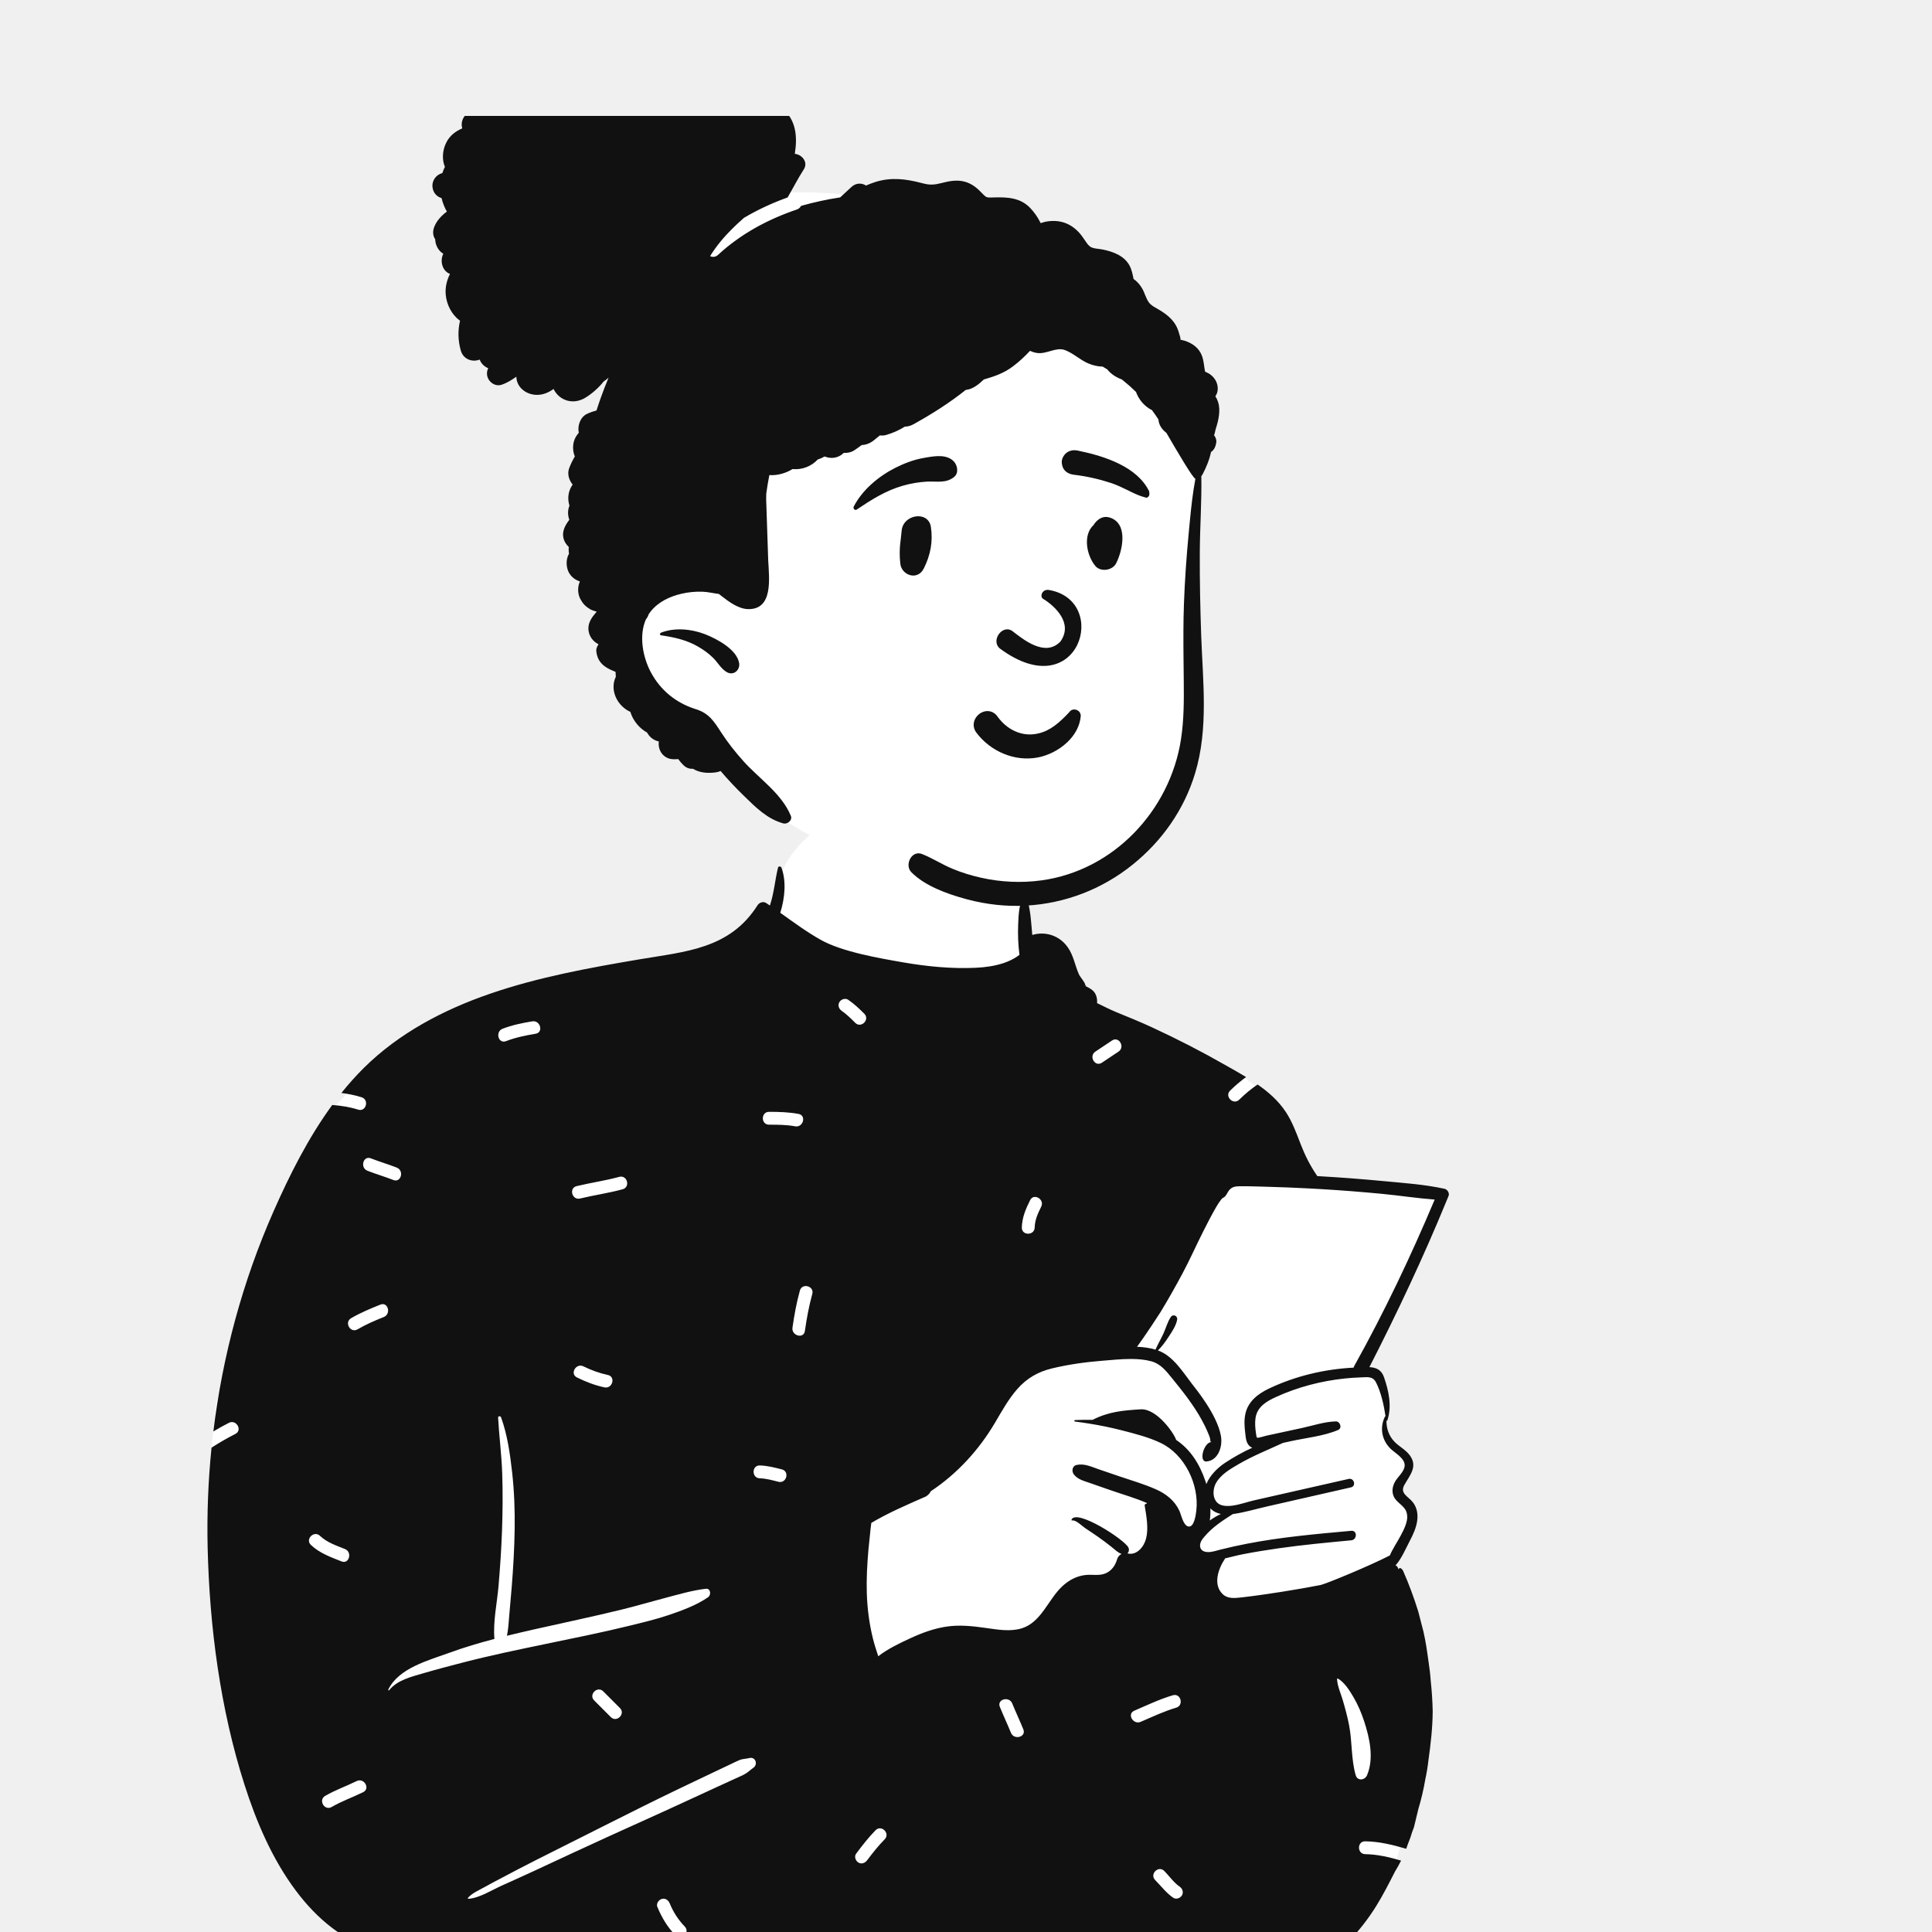
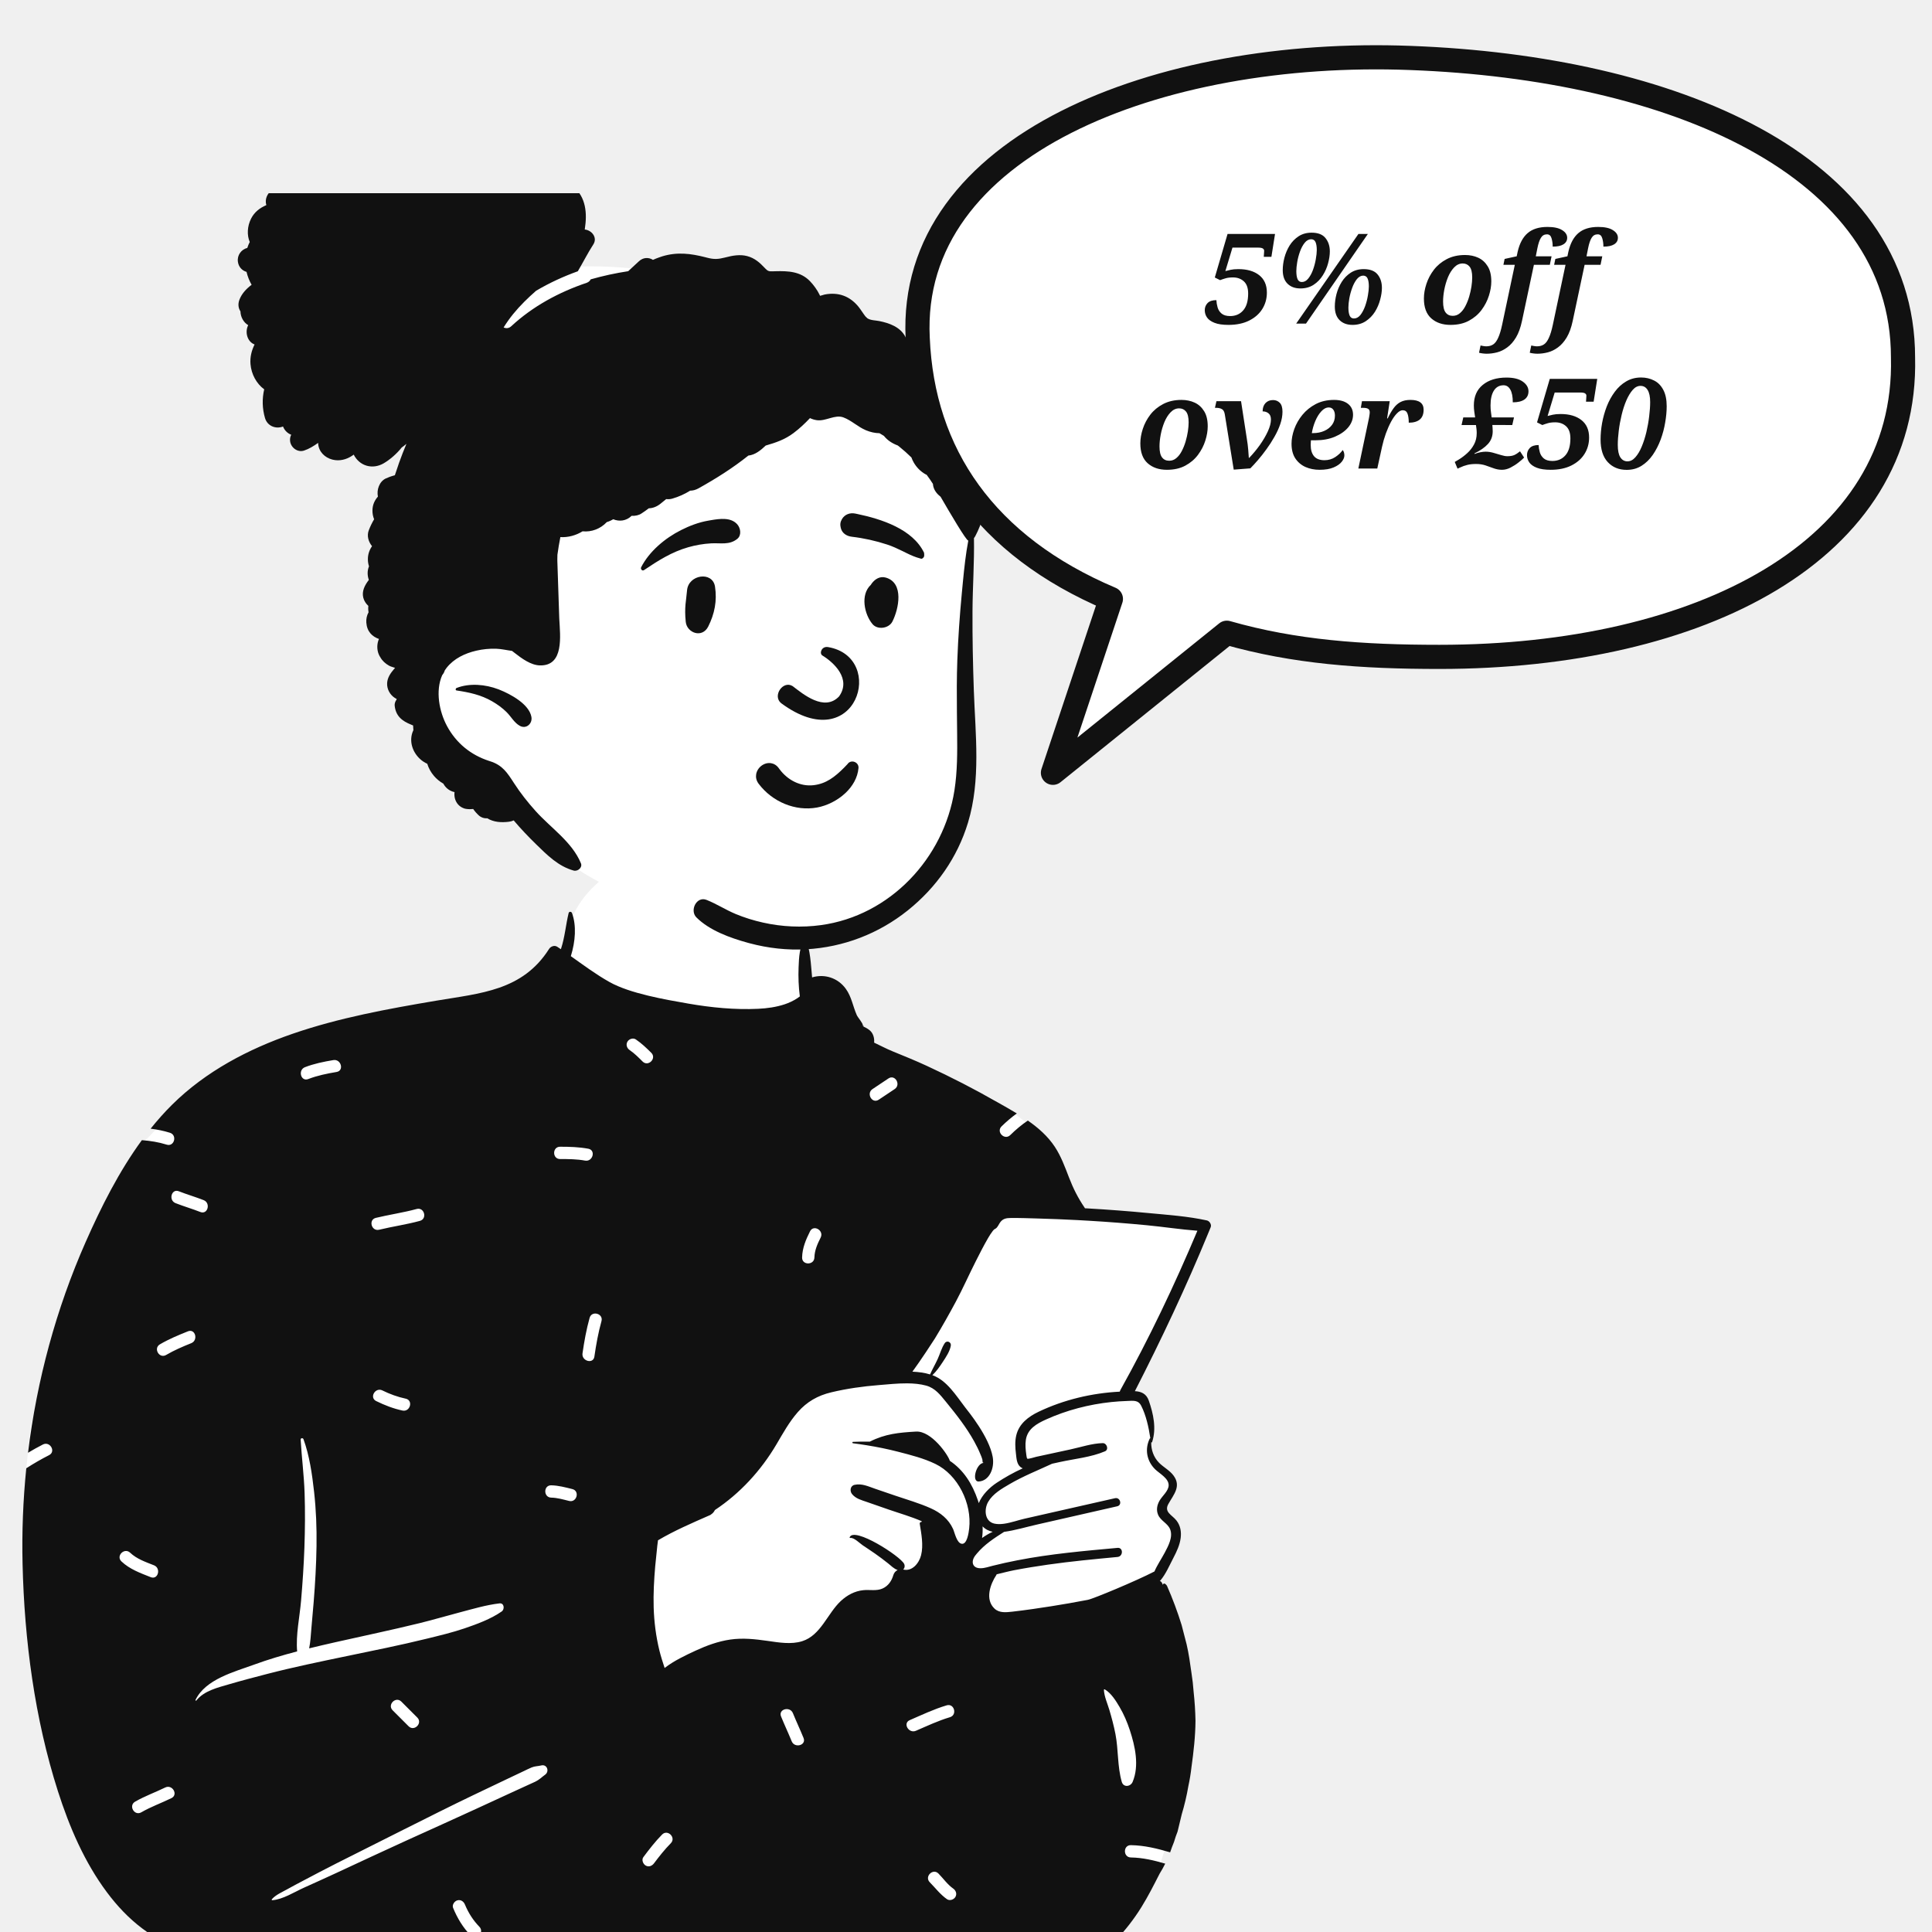
<svg xmlns="http://www.w3.org/2000/svg" viewBox="0 0 400 400">
-   <svg x="10" y="24" width="380" height="376" viewBox="184 210 940 1130" preserveAspectRatio="xMidYMax meet">
+   <svg x="-10" y="40" width="330" height="360" viewBox="184 210 940 1130" preserveAspectRatio="xMidYMax meet">
    <g transform="translate(147, 639)">
      <path d="M710.107 227.567C701.39 193.767 693.374 179.436 677.891 167.688C663.408 156.7 642.267 147.471 611.419 140.729C579.289 135.113 578.379 118.417 570.323 91.583C567.972 83.516 556.326 81.369 551.3 87.184C550.591 86.419 549.852 85.719 549.087 85.086C549.772 81.239 544.169 70.211 544.356 66.531C546.31 28.119 533.743 8.829 502.378 1.659C495.557 0.098 449.224 -0.82 442.573 1.019C413.497 9.056 384.874 34.575 389.255 65.315C380.128 77.241 371.195 84.519 357.114 88.362C335.186 91.145 346.202 401.746 384.286 587.828C400.626 667.668 791.336 531.777 773.681 491.79C776.184 484.46 771.622 476.405 773.681 468.836C775.171 463.358 778.987 461.093 780.908 455.669C783.611 448.036 780.671 437.797 777.628 430.008C776.381 426.126 779.924 421.948 780.908 417.987C785.577 399.304 774.885 400.951 767.178 388.461C767.292 388.422 769.297 379.506 769.288 379.55C770.468 373.184 767.511 365.029 764.932 359.715C763.189 356.124 759.456 353.876 755.746 354.288C759.482 341.607 764.207 331.055 769.288 318.838C778.274 297.302 786.819 274.773 799.723 255.28C805.007 247.299 800.739 239.957 792.188 239.413C764.51 237.655 737.135 233.671 710.107 227.567Z" fill="#ffffff" />
      <path d="M666.899 230.178L603.72 337.087C603.72 337.087 618.708 338.583 624.773 341.496C630.839 344.41 658.689 379.81 658.689 379.81L663.114 399.304L652.629 415.02L656.718 424.888C656.718 424.888 659.635 418.203 666.899 413.013C674.163 407.823 690.182 399.304 690.182 399.304C690.182 399.304 684.858 396.456 684.858 393.113C684.858 389.77 680.169 375.508 690.182 370.121C700.194 364.733 751.933 352.125 751.933 352.125L804.368 241.534L666.899 230.178Z" fill="#ffffff" />
      <path d="M385.058 89.087L585.672 124.292L677.891 167.688L692.945 179.285L603.719 337.087L465.949 362.22L430.849 453.379L438.013 556.135L662.139 529.416L758.816 517.93L781.543 609.667L777.437 647.406L771.466 666.543L531.796 731.242C531.796 731.242 409.753 719.413 388.119 719.413C366.485 719.413 207.866 735.164 207.866 735.164L171.166 731.242C171.166 731.242 89.968 645.672 77.374 615.218C64.78 584.763 37.547 399.638 37.547 399.638L40.545 371.193L110.699 190.677C110.699 190.677 120.067 182.171 131.878 167.688C143.689 153.206 385.058 89.087 385.058 89.087Z" fill="#ffffff" />
      <path d="M748.149 349.846C730.019 350.767 711.869 355.077 695.469 362.886C688.759 366.086 682.679 370.706 680.899 378.306C679.999 382.187 680.219 386.197 680.698 390.117C681.059 393.086 681.149 396.876 683.729 398.886C684.169 399.226 684.639 399.486 685.129 399.676C679.079 402.406 673.318 405.687 668.198 409.066C663.519 412.156 658.709 416.916 656.549 422.286C656.369 421.676 656.189 421.107 656.009 420.566C652.329 409.687 646.659 400.777 637.729 394.786C636.715 391.091 625.832 375.187 615.723 375.787C604.653 376.437 595.749 377.246 585.738 382.336C582.089 382.256 578.448 382.306 574.849 382.466C574.229 382.486 574.259 383.327 574.849 383.396C577.769 383.767 580.689 384.176 583.609 384.656C590.549 385.767 597.469 387.176 604.238 388.926C612.359 391.027 620.759 393.136 628.349 396.806C643.068 403.937 652.179 422.577 650.309 438.796C649.999 441.456 648.969 449.496 645.278 448.666C642.159 447.966 640.919 441.456 639.829 439.046C636.909 432.646 631.649 428.466 625.339 425.636C617.929 422.306 609.999 420.056 602.318 417.437C597.969 415.947 593.619 414.456 589.259 412.976C584.799 411.447 580.559 409.336 575.809 410.406C572.939 411.056 572.609 414.476 574.219 416.437C576.669 419.426 580.309 420.306 583.839 421.536C588.499 423.156 593.149 424.777 597.799 426.396C604.988 428.896 612.519 431.006 619.528 434.066L619.309 434.566C618.738 434.406 618.068 434.976 618.179 435.676C619.229 442.146 620.689 449.626 619.068 456.107C617.789 461.246 613.278 466.937 607.419 465.426C608.339 464.586 608.679 463.136 608.059 461.796C605.738 456.836 575.339 437.256 572.629 444.527C572.539 444.786 572.818 444.976 573.039 444.937C575.349 444.456 579.219 448.396 581.068 449.646C583.738 451.447 586.448 453.206 589.089 455.056C591.979 457.077 594.799 459.197 597.549 461.386C599.709 463.107 601.339 464.896 603.818 465.767C602.519 466.386 601.488 467.536 601.049 469.006C599.929 472.836 597.769 476.086 594.019 477.777C590.089 479.536 585.659 478.426 581.519 478.857C575.879 479.426 570.959 482.107 566.849 485.937C558.219 493.996 553.889 508.197 541.819 512.006C534.609 514.277 526.609 512.846 519.309 511.816C511.159 510.666 503.219 509.756 495.009 510.956C487.149 512.107 479.719 514.826 472.539 518.146C465.809 521.256 458.369 524.777 452.399 529.416C451.169 525.626 449.929 521.876 448.988 518.006C446.769 508.857 445.569 499.536 445.278 490.136C445.009 481.187 445.509 472.197 446.278 463.286C446.659 458.836 447.259 454.406 447.639 449.956C447.738 448.836 447.939 447.636 448.089 446.437C458.749 440.146 469.948 435.327 481.238 430.367C481.269 430.357 481.299 430.336 481.329 430.327C481.679 430.166 482.019 430.017 482.369 429.867C482.359 429.846 482.349 429.827 482.329 429.806C483.619 429.017 484.519 427.966 485.059 426.786C501.329 415.996 514.929 401.267 525.069 384.086C529.319 376.886 533.409 369.416 538.969 363.107C544.889 356.376 551.919 352.376 560.619 350.296C570.789 347.857 581.269 346.396 591.689 345.566C597.379 345.117 603.738 344.416 609.939 344.447C614.259 344.476 618.488 344.846 622.369 345.916C628.119 347.496 631.479 351.867 635.089 356.286C638.539 360.527 641.969 364.777 645.189 369.197C648.238 373.386 651.119 377.716 653.619 382.256C655.119 384.976 656.509 387.777 657.679 390.666C658.089 391.687 658.629 392.846 658.879 393.906C659.129 394.976 658.669 396.107 659.869 396.107C654.919 396.176 651.629 408.519 656.549 408.229C663.467 407.826 666.945 399.533 665.589 392.176C663.171 379.049 650.112 363.195 647.528 359.836C641.818 352.416 635.929 342.736 626.789 339.286C626.659 339.236 626.519 339.187 626.389 339.146C629.049 336.626 631.149 333.607 633.159 330.536C635.229 327.376 637.698 323.756 638.379 320.006C638.809 317.617 635.839 316.256 634.429 318.346C632.379 321.396 631.389 325.256 629.859 328.607C628.299 332.006 626.399 335.216 624.899 338.646C621.289 337.536 617.389 337.027 613.419 336.857C618.429 330.077 626.988 316.996 628.019 315.316C632.759 307.536 637.269 299.517 641.579 291.486C646.238 282.786 650.229 273.726 654.689 264.926C657.219 259.937 659.769 254.906 662.579 250.066C663.549 248.406 664.589 246.746 665.769 245.236C665.999 244.937 666.289 244.687 666.559 244.406C666.869 244.236 667.189 244.046 667.369 243.947C668.988 243.017 669.559 240.857 670.698 239.486C672.519 237.277 674.659 237.017 677.399 236.986C683.238 236.926 689.099 237.156 694.929 237.316C703.499 237.556 712.059 237.896 720.619 238.346C723.209 238.486 725.789 238.626 728.379 238.786C740.829 239.527 753.269 240.496 765.679 241.687C776.659 242.736 787.639 244.447 798.629 245.267C783.749 280.617 767.249 315.327 748.568 348.827C748.379 349.166 748.238 349.506 748.149 349.846ZM665.589 440.916C663.189 442.017 660.859 443.386 658.689 444.947C659.049 442.517 659.139 439.956 659.039 437.386C660.829 439.306 663.119 440.406 665.589 440.916ZM768.039 380.107C767.869 380.126 767.709 380.216 767.629 380.386C764.309 387.236 765.698 394.886 771.119 400.256C773.959 403.056 780.149 406.216 779.948 410.816C779.778 414.536 775.729 417.656 773.999 420.726C772.389 423.586 771.789 426.726 773.079 429.827C774.729 433.796 779.339 435.376 780.919 439.277C782.919 444.226 779.669 450.197 777.389 454.506C775.269 458.496 772.528 462.486 770.709 466.706C758.519 473.017 730.859 484.476 727.528 485.117C723.469 485.906 719.399 486.656 715.318 487.357C707.488 488.716 699.639 489.976 691.769 491.086C687.289 491.716 682.799 492.336 678.309 492.826C674.389 493.246 669.969 493.816 666.809 490.867C660.439 484.906 664.009 474.916 668.039 468.896C668.119 468.777 668.119 468.666 668.089 468.566C671.889 467.676 675.679 466.636 679.459 465.906C686.729 464.506 694.049 463.327 701.379 462.277C716.439 460.126 731.599 458.706 746.738 457.277C750.488 456.916 750.528 451.017 746.738 451.367C724.988 453.357 703.129 455.246 681.669 459.437C676.289 460.476 670.948 461.656 665.639 462.986C663.129 463.607 660.439 464.577 657.809 464.607C657.649 464.607 657.488 464.607 657.329 464.596C652.179 464.437 651.429 460.027 654.259 456.357C654.609 455.906 654.969 455.456 655.339 455.027C660.339 449.066 666.568 445.086 672.988 440.966C680.179 439.986 687.349 437.806 694.389 436.206C711.769 432.246 729.149 428.286 746.539 424.336C749.948 423.556 748.499 418.316 745.089 419.086C731.889 422.077 718.689 425.066 705.488 428.056L686.169 432.437C682.309 433.306 677.488 435.056 672.948 435.687C670.709 435.996 668.539 436.036 666.579 435.577C660.249 434.077 659.929 426.166 662.659 421.466C665.719 416.187 671.499 412.886 676.629 409.896C685.519 404.706 694.979 400.976 704.219 396.676C705.859 396.316 707.499 395.956 709.139 395.596C718.679 393.496 729.579 392.466 738.559 388.617C741.249 387.476 739.778 383.236 737.119 383.296C730.149 383.447 722.859 385.926 716.049 387.396C708.679 388.996 701.299 390.586 693.929 392.176C693.189 392.336 688.809 393.736 688.149 393.426C687.729 393.226 687.579 391.767 687.439 390.806C686.988 387.646 686.659 384.327 687.149 381.156C688.229 374.046 694.159 370.706 700.159 367.976C713.519 361.906 728.169 358.107 742.749 356.586C746.109 356.236 749.469 356.017 752.849 355.906C756.818 355.786 760.089 355.086 762.099 358.996C765.259 365.156 766.999 373.077 768.039 380.107ZM749.485 603.451C746.574 593.383 747.366 582.633 745.372 572.364C744.343 567.066 742.938 561.81 741.404 556.638C740.166 552.46 738.101 548.016 737.867 543.656C737.853 543.365 738.196 543.197 738.432 543.331C742.539 545.683 745.693 550.768 748.035 554.758C750.839 559.533 752.98 564.533 754.707 569.79C758.149 580.263 760.975 592.896 756.536 603.451C755.215 606.593 750.575 607.222 749.485 603.451ZM635.877 679.667C631.539 676.64 628.378 672.408 624.699 668.673C621.081 665 626.737 659.343 630.356 663.017C633.495 666.202 636.22 670.182 639.914 672.759C641.692 673.998 642.515 676.239 641.35 678.232C640.32 679.991 637.65 680.904 635.877 679.667ZM611.685 563.32C619.604 559.896 627.392 556.167 635.68 553.701C640.633 552.226 642.73 559.949 637.807 561.414C630.174 563.687 623.015 567.075 615.723 570.227C611.041 572.251 606.972 565.357 611.685 563.32ZM528.055 560.924C526.118 556.146 533.861 554.087 535.769 558.798C537.966 564.22 540.484 569.503 542.681 574.925C544.616 579.703 536.875 581.763 534.967 577.052C532.77 571.63 530.251 566.347 528.055 560.924ZM445.51 656.343C444.22 658.063 442.069 658.995 440.037 657.779C438.335 656.759 437.296 654.047 438.602 652.306C442.415 647.224 446.278 642.203 450.747 637.672C454.37 633.999 460.024 639.66 456.404 643.329C452.413 647.375 448.916 651.804 445.51 656.343ZM433.707 120.952C437.379 123.46 440.596 126.507 443.733 129.642C447.38 133.287 441.722 138.943 438.075 135.298C435.432 132.656 432.766 129.974 429.669 127.86C427.88 126.638 427.077 124.365 428.234 122.387C429.271 120.615 431.922 119.734 433.707 120.952ZM553.798 249.689C551.722 253.846 549.853 257.921 549.735 262.646C549.609 267.793 541.609 267.796 541.736 262.646C541.889 256.463 544.169 251.101 546.89 245.651C549.192 241.038 556.09 245.095 553.798 249.689ZM597.86 146.296C602.161 143.429 606.162 150.362 601.899 153.204C598.443 155.507 594.986 157.812 591.53 160.116C587.231 162.982 583.23 156.05 587.492 153.208C590.948 150.904 594.404 148.6 597.86 146.296ZM406.745 327.069C406.011 332.153 398.303 329.978 399.03 324.943C400.155 317.161 401.528 309.482 403.639 301.902C405.021 296.942 412.736 299.062 411.353 304.029C409.242 311.609 407.869 319.288 406.745 327.069ZM378.696 418.709C373.547 418.6 373.546 410.6 378.696 410.709C383.356 410.808 387.937 412.034 392.432 413.156C397.432 414.405 395.3 422.118 390.305 420.87C386.505 419.921 382.636 418.793 378.696 418.709ZM368.342 603.309C366.573 604.17 364.758 604.945 362.97 605.763C359.389 607.4 355.81 609.039 352.232 610.682C344.778 614.104 337.328 617.537 329.885 620.982C314.985 627.879 299.97 634.533 285.034 641.355C269.803 648.313 254.612 655.363 239.44 662.449C232.292 665.786 225.09 669.001 217.902 672.251C211.756 675.03 204.159 679.886 197.412 680.343C197.065 680.367 196.949 679.928 197.147 679.703C199.696 676.804 203.762 675.118 207.112 673.234C210.534 671.308 214.02 669.497 217.49 667.66C224.724 663.827 231.967 660.025 239.271 656.327C253.881 648.934 268.519 641.594 283.16 634.263C298.092 626.786 313.005 619.259 328.068 612.048C335.16 608.652 342.259 605.267 349.362 601.892C353.21 600.064 357.06 598.239 360.91 596.417C362.573 595.63 364.219 594.781 365.919 594.077C368.178 593.142 369.895 593.333 372.225 592.757C376.025 591.819 377.67 596.651 374.753 598.755C372.351 600.488 371.087 601.97 368.342 603.309ZM314.935 685.34C314.114 683.345 315.833 680.919 317.729 680.419C320 679.821 321.821 681.201 322.65 683.213C324.843 688.548 327.967 693.443 331.988 697.577C335.582 701.271 329.928 706.93 326.331 703.234C321.292 698.052 317.672 691.996 314.935 685.34ZM275.644 556.929C271.997 553.283 277.655 547.627 281.301 551.273L291.669 561.64C295.316 565.287 289.657 570.943 286.012 567.297L275.644 556.929ZM169.274 540.026C161.82 542.212 153.126 544.222 148.044 550.581C147.796 550.892 147.379 550.493 147.528 550.183C154.034 536.695 172.692 531.964 185.61 527.239C194.747 523.896 204.122 521.124 213.576 518.648C212.631 507.863 215.237 496.304 216.143 485.572C217.11 474.114 217.897 462.626 218.301 451.132C218.714 439.407 218.814 427.603 218.428 415.875C218.044 404.19 216.527 392.648 215.863 381.002C215.799 379.876 217.367 379.822 217.705 380.753C221.631 391.56 223.308 403.531 224.586 414.926C225.902 426.665 226.339 438.37 226.171 450.177C225.997 462.317 225.291 474.428 224.322 486.529C223.863 492.265 223.33 497.993 222.827 503.725C222.443 508.099 222.265 512.438 221.373 516.673C227.075 515.274 232.79 513.95 238.487 512.663C256.653 508.564 274.895 504.76 292.985 500.327C301.865 498.152 310.618 495.546 319.458 493.232C327.782 491.053 336.568 488.411 345.114 487.439C348.164 487.091 348.552 491.263 346.533 492.679C339.587 497.556 330.362 500.952 322.339 503.682C314.287 506.421 305.917 508.392 297.664 510.421C280.453 514.654 263.079 518.115 245.731 521.72C228.407 525.321 211.05 528.895 193.921 533.338C185.672 535.478 177.451 537.626 169.274 540.026ZM128.427 326.003C123.973 328.618 119.952 321.701 124.39 319.095C130.197 315.687 136.386 313.126 142.625 310.628C147.413 308.712 149.473 316.452 144.752 318.343C139.145 320.587 133.645 322.941 128.427 326.003ZM112.299 623.218C107.833 625.808 103.809 618.892 108.262 616.311C114.516 612.686 121.365 610.267 127.846 607.095C132.457 604.837 136.507 611.74 131.883 614.003C125.403 617.175 118.553 619.593 112.299 623.218ZM105.045 454.505C109.363 458.607 115.126 460.538 120.56 462.693C125.298 464.57 123.22 472.304 118.433 470.407C111.663 467.722 104.767 465.271 99.388 460.161C95.646 456.607 101.313 450.96 105.045 454.505ZM152.816 225.38C157.563 227.242 155.484 234.976 150.689 233.095C145.371 231.009 139.879 229.421 134.561 227.335C129.815 225.473 131.893 217.74 136.688 219.62C142.006 221.706 147.498 223.294 152.816 225.38ZM237.089 134.372C242.133 133.522 244.281 141.232 239.216 142.087C232.932 143.148 226.744 144.389 220.784 146.695C215.971 148.557 213.906 140.819 218.657 138.981C224.618 136.675 230.806 135.433 237.089 134.372ZM264.934 355.955C260.309 353.681 264.367 346.785 268.971 349.048C273.823 351.433 278.85 353.277 284.144 354.404C289.185 355.478 287.038 363.189 282.017 362.119C276.059 360.849 270.39 358.638 264.934 355.955ZM291.233 231.14C296.213 229.776 298.319 237.495 293.36 238.855C284.635 241.245 275.652 242.488 266.863 244.615C261.854 245.827 259.735 238.111 264.736 236.901C273.525 234.773 282.509 233.532 291.233 231.14ZM402.799 191.972C407.863 192.909 405.705 200.618 400.673 199.687C395.316 198.696 389.887 198.68 384.456 198.677C379.3 198.675 379.309 190.675 384.456 190.677C390.626 190.68 396.717 190.847 402.799 191.972ZM766.659 233.767C753.589 232.517 740.499 231.517 727.389 230.767C726.778 230.736 726.179 230.697 725.568 230.666C725.499 230.527 725.409 230.396 725.318 230.256C721.039 223.976 717.889 217.697 715.159 210.596C712.549 203.836 710.019 196.867 705.999 190.767C701.414 183.817 695.224 178.379 688.44 173.666C684.325 176.433 680.506 179.673 677.012 183.107C673.335 186.72 667.677 181.064 671.355 177.45C674.46 174.398 677.774 171.579 681.277 169.032C677.232 166.574 673.105 164.264 669.079 161.966C653.988 153.357 638.539 145.396 622.769 138.117C615.439 134.726 608.019 131.716 600.549 128.666C596.528 127.027 592.559 124.916 588.539 123.017C588.829 120.176 587.979 116.996 585.799 115.126C584.189 113.756 582.939 113.246 581.019 112.277C580.589 112.126 580.329 112.036 580.209 111.986C580.299 112.006 580.559 112.086 580.988 112.226C582.009 112.697 582.089 112.556 581.229 111.816C581.179 110.197 577.988 106.777 577.259 105.107C574.719 99.376 573.929 93.316 570.179 88.096C565.009 80.906 556.329 78.187 548.238 80.626C547.399 71.976 547.179 62.947 543.919 55.226C543.829 55.017 543.539 54.926 543.409 55.156C540.009 60.947 539.719 67.396 539.459 74.076C539.209 80.346 539.448 86.756 540.269 92.986C539.749 93.386 539.219 93.767 538.669 94.136C536.089 95.836 533.309 97.146 530.389 98.117C524.829 99.956 518.999 100.756 513.169 101.036C498.119 101.756 482.609 100.236 467.809 97.656C452.839 95.046 429.889 91.126 416.569 83.636C407.778 78.697 399.669 72.666 391.448 66.826C394.429 57.226 395.189 46.906 392.189 38.796C391.829 37.826 390.309 37.646 390.019 38.796C388.139 46.536 387.589 54.316 385.089 61.966C385.049 62.076 385.009 62.197 384.969 62.306C384.189 61.777 383.409 61.256 382.629 60.736C380.829 59.546 378.379 60.437 377.299 62.136C360.028 89.346 332.679 90.906 303.959 95.767C272.528 101.086 240.939 106.826 210.719 117.236C181.819 127.197 154.199 141.697 132.319 163.357C127.366 168.261 122.734 173.486 118.362 178.941C122.592 179.474 126.787 180.304 130.928 181.605C135.831 183.145 133.724 190.866 128.801 189.319C123.479 187.647 118.098 186.82 112.662 186.408C97.795 206.746 86.203 229.807 76.179 252.506C56.952 296.027 44.437 342.375 38.678 389.562C41.84 387.667 45.059 385.862 48.358 384.183C52.942 381.852 56.985 388.756 52.396 391.091C47.3 393.683 42.35 396.54 37.554 399.638C35.459 420.293 34.647 441.081 35.139 461.836C36.309 511.316 42.989 562.246 58.099 609.456C65.509 632.626 75.329 655.607 89.959 675.187C96.579 684.056 104.099 692.056 112.959 698.726C117.249 701.966 121.789 704.857 126.579 707.296C132.749 710.456 140.789 711.496 146.109 715.966C147.859 717.437 149.209 719.376 150.229 721.566C149.639 725.726 149.569 729.896 150.709 734.056C151.069 735.357 152.049 736.416 153.259 736.926C153.279 737.286 153.279 737.636 153.279 737.976C153.279 738.136 153.519 738.176 153.549 738.017C153.599 737.706 153.649 737.396 153.699 737.077C154.089 737.206 154.499 737.267 154.919 737.267C170.109 737.324 185.318 736.954 200.528 736.438C199.352 732.835 198.078 729.263 196.855 725.66C195.194 720.766 202.923 718.685 204.569 723.534C206 727.746 207.496 731.921 208.827 736.148C225.124 735.542 241.416 734.814 257.679 734.277C292.269 733.126 326.849 732.746 361.448 732.017C415.179 730.878 469.301 728.546 523.115 730.827C524.976 726.877 527.059 723.018 529.034 719.122C531.364 714.524 538.264 718.577 535.942 723.16C534.569 725.867 533.147 728.54 531.796 731.242C542.695 731.808 553.583 732.556 564.448 733.577C582.988 735.316 601.349 738.406 619.869 740.327C638.698 742.286 657.119 741.937 675.799 738.827C679.159 738.267 681.139 736.236 681.959 733.716C681.988 733.706 682.009 733.687 682.028 733.656C682.988 732.536 683.889 731.607 684.818 730.796C685.929 730.077 687.129 729.466 688.539 728.926C691.169 727.926 693.909 727.316 696.689 726.906C699.749 726.447 702.849 726.406 705.909 726.027C708.488 725.697 711.009 725.206 713.528 724.607C718.059 723.527 722.359 722.117 726.639 720.246C730.369 718.617 733.738 716.277 736.919 713.726C743.499 708.916 749.198 702.777 754.179 696.396C757.079 692.666 759.809 688.796 762.289 684.767C766.609 677.786 770.289 670.536 774.009 663.226C775.359 661.06 776.591 658.842 777.717 656.577C770.447 654.435 763.107 652.689 755.4 652.565C750.248 652.482 750.249 644.482 755.4 644.565C764.239 644.706 772.6 646.771 780.907 649.231C781.312 648.156 781.7 647.073 782.059 645.976C783.049 643.687 783.869 641.336 784.549 638.956C784.948 637.876 785.349 636.796 785.749 635.716C786.649 631.976 787.549 628.226 788.459 624.476C790.269 618.476 791.698 612.386 792.749 606.216C793.629 602.156 794.309 598.066 794.769 593.926C796.169 583.896 797.309 573.886 797.389 563.746C797.269 557.496 796.869 551.256 796.189 545.046C795.899 540.826 795.409 536.626 794.749 532.456C793.889 526.256 793.039 520.117 791.609 513.996C790.539 509.857 789.469 505.716 788.399 501.576C785.729 492.947 782.579 484.486 778.948 476.216C778.749 475.697 777.738 474.556 777.129 474.546C776.669 474.536 776.028 474.956 776.238 475.517C776.259 475.566 776.278 475.626 776.299 475.676C776.089 475.206 775.889 474.726 775.679 474.256C775.499 473.816 774.799 472.937 774.259 472.947C774.229 472.947 774.198 472.947 774.159 472.956C774.299 472.857 774.429 472.726 774.559 472.577C778.149 468.327 780.479 462.736 783.049 457.816C785.179 453.756 787.189 449.476 787.769 444.886C788.278 440.857 787.589 436.886 785.059 433.626C782.179 429.916 776.759 428.176 779.769 422.816C783.189 416.716 788.219 411.426 783.209 404.496C780.659 400.966 776.619 399.027 773.619 395.956C770.169 392.406 768.528 387.656 768.619 382.806C768.829 382.926 769.109 382.867 769.209 382.566C772.109 373.806 770.009 364.187 767.039 355.656C765.419 351.027 761.988 349.756 757.999 349.527C775.278 315.777 791.448 281.486 805.859 246.406C806.339 245.256 806.809 244.107 807.278 242.956C807.979 241.236 806.499 238.947 804.789 238.566C792.329 235.836 779.349 234.966 766.659 233.767Z" fill="#111111" />
    </g>
    <g transform="translate(0 0)">
      <g transform="translate(342, 190)">
        <g transform="translate(-20 -30)">
          <path d="M215.486 97.867C367.056 90.413 469.897 209.946 474.321 257.612C477.392 290.699 475.308 334.827 475.308 364.393C475.308 379.485 482.923 425.359 474.321 447.355C455.174 496.314 433.543 534.663 373.606 534.663C313.669 534.663 222.297 503.598 190.922 463.531C185.193 456.215 114.008 402.665 114.008 360.572C114.008 270.767 107.335 103.186 215.486 97.867Z" fill="#ffffff" />
          <path d="M112.085 0.873C120.723 -1.827 126.236 2.059 130.169 8.082C131.036 7.912 131.875 7.923 132.809 8.149C133.04 8.204 133.599 8.415 134.022 8.582C134.349 8.719 134.644 8.884 134.928 9.06L135.097 8.972C135.745 8.264 136.426 7.62 137.161 7.099C138.813 5.931 140.515 5.591 142.13 5.832L142.878 5.556C149.272 3.329 156.204 4.362 160.539 9.87C161.378 10.934 162.056 12.12 162.635 13.37C163.935 13.796 165.155 14.412 166.206 15.169C166.944 14.822 167.724 14.53 168.559 14.316C173.276 13.105 178.232 14.248 182.076 17.14C183.948 18.547 185.325 20.308 186.369 22.32C187.558 22.599 188.733 23.102 189.834 23.776C190.78 23.305 191.741 22.863 192.726 22.559C196.327 21.453 200.19 21.047 203.938 21.326C212.015 21.924 219.826 31.149 214.428 39.071L214.26 39.31C213.575 40.266 212.979 41.252 212.427 42.255C214.36 43.096 216.222 44.221 217.942 45.632C226.356 52.527 227.113 63.157 225.539 73.184L225.472 73.602H225.492C229.963 74.026 233.822 78.695 231.181 83.086L231.052 83.291C227.477 88.814 224.413 94.915 220.998 100.728C211.547 104.134 202.434 108.33 193.853 113.414C188.508 118.096 183.419 123.047 178.942 128.554C176.707 131.304 174.654 134.215 172.767 137.233C174.276 137.958 176.142 137.921 177.718 136.461C191.737 123.47 208.674 114.353 226.708 108.243C228.007 107.801 228.859 106.972 229.337 105.99C237.343 103.709 245.49 101.939 253.718 100.688C255.986 98.526 258.362 96.46 260.62 94.308C263.503 91.562 267.114 91.603 269.812 93.328C271.152 92.717 272.523 92.177 273.914 91.693L274.777 91.398C275.137 91.281 275.481 91.144 275.835 91.035C285.491 88.084 294.32 89.18 303.816 91.605L305.032 91.921C309.46 93.096 312.245 92.908 316.533 91.827L317.015 91.704C321.57 90.516 326.442 89.635 331.098 90.886C335.97 92.196 339.202 95.108 342.52 98.626L342.852 98.98C344.401 100.636 345.296 100.817 347.323 100.776L349.494 100.712C357.688 100.487 365.712 100.833 371.849 107.171C374.118 109.514 376.553 112.831 378.014 115.859L378.225 116.311C378.293 116.458 378.353 116.58 378.409 116.69C379.289 116.549 380.659 115.992 381.311 115.865C390.241 114.132 397.693 116.801 403.427 123.839C404.681 125.379 406.576 128.403 407.889 130.065C408.349 130.455 408.783 130.873 409.194 131.312C411.348 132.687 414.398 132.6 416.812 133.082C423.391 134.392 430.423 136.894 433.768 143.155C435.167 145.768 435.683 148.627 436.273 151.483C438.485 152.936 440.218 155.03 441.564 157.297C443.2 160.049 443.896 163.42 445.78 166.019C447.148 167.907 449.239 168.914 451.228 170.069L451.988 170.515C457.882 174.025 462.497 177.92 464.438 184.796L464.606 185.408C464.921 186.462 466.026 189.468 465.063 189.017C465.892 189.474 467.3 189.634 468.056 189.884C472.145 191.237 475.7 193.424 477.878 197.263C479.536 200.184 479.837 203.23 480.311 206.451L480.513 207.752C480.565 208.066 480.627 208.432 480.69 208.786L480.754 209.134L480.766 209.142C481.507 209.463 482.234 209.81 482.949 210.183C486.339 212.178 488.655 215.642 488.655 219.651C488.655 221.597 488.047 223.113 487.162 224.466C487.878 225.55 488.432 226.705 488.851 227.992C489.673 230.505 489.73 233.252 489.454 235.853C489.122 238.972 488.321 241.813 487.378 244.793C487.015 245.943 486.868 247.55 486.321 248.649C487.33 249.936 487.932 251.508 487.745 253.06C487.478 255.28 486.465 257.875 484.454 259.12C483.471 263.97 481.355 268.926 479.272 272.891C479.033 273.351 478.742 273.762 478.422 274.102C478.712 289.931 477.552 305.873 477.472 321.681C477.382 338.891 477.742 356.112 478.342 373.301C479.352 401.791 482.962 431.252 474.552 459.033C467.672 481.772 453.891 501.292 435.412 516.092C416.492 531.232 393.684 539.993 369.462 541.363C357.142 542.052 344.612 540.652 332.692 537.462L331.419 537.116C319.886 533.948 306.528 529.108 298.042 520.632C293.562 516.152 298.092 506.662 304.662 509.271C311.172 511.862 317.013 515.692 323.472 518.392C329.242 520.801 335.263 522.652 341.362 524.012C353.592 526.762 366.562 527.363 378.992 525.652C423.872 519.512 458.842 482.243 465.742 438.051C467.652 425.814 467.617 413.375 467.488 401.009L467.346 387.459C467.236 376.124 467.196 364.782 467.612 353.452C468.142 338.873 469.172 324.302 470.552 309.783L471.271 302.228C472.125 293.387 473.086 284.48 474.742 275.762C473.385 275.833 462.678 257.516 456.736 247.282C454.567 245.562 452.736 243.425 452.029 240.66C451.882 240.083 451.806 239.5 451.76 238.918C450.47 236.891 449.109 234.916 447.673 233L447.36 232.859C447.119 232.749 446.931 232.658 446.821 232.595C443.687 230.819 441.07 228.127 439.279 225.007C438.675 223.955 438.18 222.856 437.778 221.733C435.223 219.226 432.551 216.834 429.742 214.591C429.466 214.371 429.181 214.165 428.903 213.948C425.328 212.614 422.19 210.604 419.902 207.709C418.946 207.118 417.983 206.537 417.012 205.97C414.098 205.943 411.154 205.263 408.29 204.086C403.05 201.935 398.865 197.681 393.601 195.711C388.034 193.628 382.169 198.362 376.254 197.507C374.744 197.289 373.247 196.83 371.855 196.164C368.524 199.692 364.989 203.019 361.092 205.929C355.435 210.155 349.651 212.087 343.094 213.996C339.845 217.078 336.207 220.068 331.82 220.507C321.667 228.623 310.808 235.468 299.382 241.825C297.544 242.847 295.717 243.308 293.983 243.319C290.399 245.569 286.487 247.3 282.354 248.498C281.059 248.873 279.724 248.952 278.411 248.791L274.825 251.713C272.329 253.744 269.667 254.715 267.12 254.778C265.57 255.965 263.965 257.089 262.311 258.168C260.54 259.327 258.243 259.808 255.935 259.667C252.41 263.115 247.839 263.478 244.011 261.89C243.485 262.198 242.944 262.49 242.336 262.776C241.51 263.167 240.648 263.498 239.769 263.765C235.777 268.067 229.934 270.322 224.079 269.732C219.707 272.41 214.618 273.803 209.643 273.49C208.884 277.302 208.256 281.129 207.725 284.968L207.671 287.78C207.665 288.235 207.664 288.591 207.67 288.825L207.673 288.917C208.16 301.246 208.426 313.582 208.907 325.913L208.952 326.886C209.499 337.659 212.15 357.3 196.314 356.873C190.413 356.713 184.559 352.368 179.964 348.795L179.316 348.291C178.964 348.017 178.603 347.736 178.24 347.45C174.806 347.003 171.42 346.169 167.952 346.042C163.672 345.892 159.172 346.331 155.002 347.301C147.642 349.011 140.522 352.362 135.722 358.431C135.302 358.961 134.912 359.521 134.542 360.081C134.202 361.231 133.622 362.291 132.852 363.211C128.312 373.421 130.933 386.913 135.952 396.252C141.933 407.376 151.396 415.067 163.295 418.941L163.892 419.132C172.022 421.672 175.132 426.591 179.552 433.431C183.692 439.852 188.442 445.832 193.542 451.512C203.412 462.502 217.263 471.573 223.002 485.482C224.162 488.283 220.842 490.921 218.272 490.202C208.202 487.373 201.142 480.202 193.822 473.072C188.756 468.134 183.884 462.998 179.313 457.603C178.354 458.046 177.299 458.344 176.2 458.478C171.35 459.071 166.348 458.825 162.102 456.21C160.145 456.388 158.106 455.709 156.592 454.322C155.203 453.046 154.005 451.666 152.993 450.197C151.455 450.332 149.945 450.374 148.504 450.134C147.809 450.069 147.136 449.886 146.519 449.586C145.373 449.133 144.286 448.436 143.288 447.365C141.266 445.194 140.491 442.129 140.864 439.215C140.464 439.131 140.067 439.028 139.675 438.895C136.983 437.983 134.911 436.175 133.587 433.713C131.218 432.383 129.085 430.581 127.47 428.667C125.503 426.338 124.019 423.713 123.147 420.814C122.246 420.395 121.371 419.91 120.533 419.343C114.528 415.28 111.09 407.651 113.448 400.598L113.529 400.377C113.648 400.059 113.865 399.518 114.13 398.908C114.092 398.41 114.052 397.913 114.025 397.416L113.942 395.913L112.739 395.403C106.739 393.017 102.683 389.796 101.962 383.045C101.812 381.649 102.354 380.224 103.209 379.034L103.205 378.66C102.815 378.459 102.444 378.252 102.117 378.043C98.847 375.955 96.837 372.211 97.061 368.339C97.268 364.809 99.223 361.995 101.422 359.393L102.05 358.664C102.102 358.604 102.16 358.539 102.222 358.468L100.769 358.01C99.826 357.71 98.963 357.412 98.341 357.064C95.938 355.717 93.9 353.895 92.642 351.581C92.46 351.295 92.273 351.012 92.106 350.706C90.483 347.745 90.27 343.951 91.317 340.772C91.442 340.397 91.602 340.045 91.766 339.693C87.346 338.135 83.942 334.916 83.532 328.982C83.371 326.647 83.882 324.322 84.993 322.331C84.748 320.99 84.697 319.601 84.856 318.226C83.3 316.757 82.093 314.986 81.552 312.827C80.531 308.748 82.4 304.868 85.178 301.309C84.15 298.495 84.097 295.319 85.272 292.486C84.82 291.072 84.562 289.577 84.549 288.042C84.517 284.644 85.564 281.805 87.255 279.39C84.879 276.483 83.749 272.621 85.153 269.003C86.153 266.431 87.294 264.077 88.611 261.897C87.919 260.24 87.517 258.383 87.517 256.304C87.517 252.563 88.919 249.601 91.064 247.175C90.133 242.746 92.026 237.353 96.153 235.403C97.707 234.667 99.79 233.899 102.083 233.3C102.944 230.61 103.843 227.932 104.792 225.272C106.287 221.085 107.895 216.955 109.599 212.875C108.618 213.733 107.589 214.535 106.525 215.261C103.16 219.539 98.7 223.244 94.951 225.461C87.519 229.857 79.019 227.25 75.35 219.895C71.901 222.469 67.763 223.993 63.349 223.472C58.343 222.881 53.766 219.639 52.516 214.582C52.334 213.85 52.225 213.059 52.215 212.263C49.343 214.307 46.34 216.188 43.044 217.265C38.847 218.636 34.563 215.346 34.01 211.246C33.791 209.621 34.094 208.185 34.742 206.972L34.332 206.81C34.264 206.782 34.196 206.752 34.129 206.72C31.927 205.689 30.218 203.799 29.407 201.619C24.64 203.463 19.184 201.302 17.672 196.062C15.873 189.832 15.764 183.522 17.172 177.453C12.123 173.783 8.832 167.612 8.272 161.162C7.863 156.532 8.968 152.258 10.915 148.306C6.139 146.521 4.497 140.26 6.767 135.75C3.752 134.024 1.786 130.366 1.742 126.803C0.395 124.763 -0.036 122.136 1.081 119.192C2.554 115.313 5.554 112.068 8.989 109.523C7.491 106.915 6.378 104.072 5.687 101.132C2.841 100.299 0.544 97.998 0.076 94.54C-0.51 90.207 2.343 86.532 6.183 85.562C6.609 84.243 7.129 82.951 7.772 81.712C5.872 77.212 6.152 71.522 8.602 66.602C10.773 62.252 14.303 59.592 18.552 57.752C17.473 54.051 18.902 50.361 22.503 47.611C26.898 44.251 31.718 41.681 36.782 39.867C36.333 33.843 38.85 27.675 44.801 25.576C46.392 25.015 48.048 24.808 49.731 24.814C50.953 22.157 52.992 19.997 55.654 18.085C59.68 15.194 67.205 16.96 69.439 21.495L69.547 21.729C69.662 21.985 69.784 22.221 69.901 22.47C70.352 20.267 71.403 18.188 73.094 16.483C77.322 12.22 81.784 12.139 86.079 13.963C86.868 12.008 87.822 10.15 88.981 8.451C93.192 2.288 100.149 1.502 105.243 4.84C107.285 3.046 109.564 1.661 112.085 0.873ZM142.193 371.542C150.672 368.222 160.962 369.203 169.342 372.392L169.956 372.63C177.358 375.557 189.383 382.066 190.832 390.392C191.582 394.703 187.483 398.432 183.322 396.163C179.702 394.192 177.672 390.222 174.792 387.342C171.943 384.493 168.752 382.203 165.273 380.192C158.013 376.002 150.382 374.372 142.193 373.163C141.273 373.033 141.523 371.802 142.193 371.542Z" fill="#111111" />
        </g>
      </g>
      <g transform="translate(531, 366)">
        <g transform="translate(0 0)">
          <path d="M146.587 240.927C139.864 238.184 133.866 233.61 129.481 227.766C127.957 225.735 127.561 223.59 127.881 221.628C128.241 219.421 129.546 217.422 131.326 216.081C133.112 214.735 135.345 214.072 137.504 214.41C139.381 214.704 141.248 215.731 142.727 217.862L143.035 218.288C145.642 221.815 149.04 224.709 152.91 226.574C156.641 228.372 160.814 229.211 165.132 228.723C173.356 227.794 179.024 223.346 185.049 217.307C185.796 216.544 186.543 215.758 187.294 214.959C187.768 214.234 188.426 213.769 189.157 213.524C189.968 213.253 190.886 213.269 191.726 213.562C192.537 213.845 193.262 214.381 193.747 215.095C194.209 215.773 194.471 216.61 194.386 217.574C193.835 223.833 190.562 229.419 185.914 233.805C180.752 238.677 173.909 242.047 167.466 243.229C160.368 244.531 153.136 243.598 146.587 240.927ZM170.814 144.367C178.366 148.957 189.872 159.66 181.748 171.04C172.186 181.073 158.418 169.569 151.634 164.366C145.343 160.334 138.275 170.704 144.112 175.413C193.136 211.708 213.031 145.567 174.634 138.97C170.406 138.243 168.836 142.947 170.814 144.367ZM82.963 102.146C83.798 91.79 99.57 89.438 101.139 99.686C102.544 108.866 100.89 117.299 96.755 125.564C92.804 133.46 82.874 129.777 82.123 122.587C81.116 112.949 82.444 108.589 82.963 102.146ZM203.027 97.561C205.226 94.681 208.401 92.716 212.205 93.826C224.09 97.299 220.587 114.172 216.413 122.385C214.145 126.845 206.814 127.976 203.501 124.049C198.101 117.645 195.515 104.856 202.38 98.549C202.566 98.222 202.773 97.894 203.027 97.561ZM96.588 56.831L98.465 56.502C104.273 55.497 111.494 54.532 115.603 59.202C117.782 61.678 118.532 66.279 115.603 68.65C110.451 72.82 104.755 71.204 98.581 71.556C93.493 71.849 88.603 72.691 83.702 74.091C72.95 77.165 64.189 82.775 55.006 88.934C53.801 89.743 52.571 88.201 53.146 87.075C58.447 76.692 68.72 68.162 79.01 62.964C84.502 60.188 90.512 57.886 96.588 56.831ZM192.193 52.179L193.63 52.473C209.267 55.742 229.583 62.271 236.988 77.631C237.271 79.803 236.972 80.268 236.73 80.572L236.649 80.674C236.45 80.933 236.29 81.291 235.349 81.587C235.087 81.525 234.824 81.459 234.557 81.389C231.163 80.499 228.477 79.274 225.877 78.002L223.058 76.613C219.788 75.01 216.488 73.465 212.992 72.324C205.53 69.89 197.854 68.175 190.06 67.26C188.37 67.061 186.744 66.491 185.46 65.514C184.242 64.587 183.311 63.302 182.887 61.596C182.337 59.386 182.495 57.714 183.68 55.721C184.572 54.224 185.847 53.187 187.311 52.591C188.804 51.984 190.503 51.841 192.193 52.179Z" fill="#111111" />
        </g>
      </g>
      <g transform="translate(419, 421)" />
    </g>
  </svg>
+   <path d="M190 70 C188 30 240 10 292 12 C346 14 394 34 394 74 C395 114 352 136 298 136 C282 136 268 135 254 131 L218 160 L230 124 C204 113 191 94 190 70 Z" fill="#fff" stroke="#111" stroke-width="5" stroke-linejoin="round" />
+   <text x="290" y="67" text-anchor="middle" font-family="Georgia, serif" font-style="italic" font-weight="bold" font-size="26" fill="#111">5% off</text>
+   <text x="290" y="97" text-anchor="middle" font-family="Georgia, serif" font-style="italic" font-weight="bold" font-size="26" fill="#111">over £50</text>
</svg>
